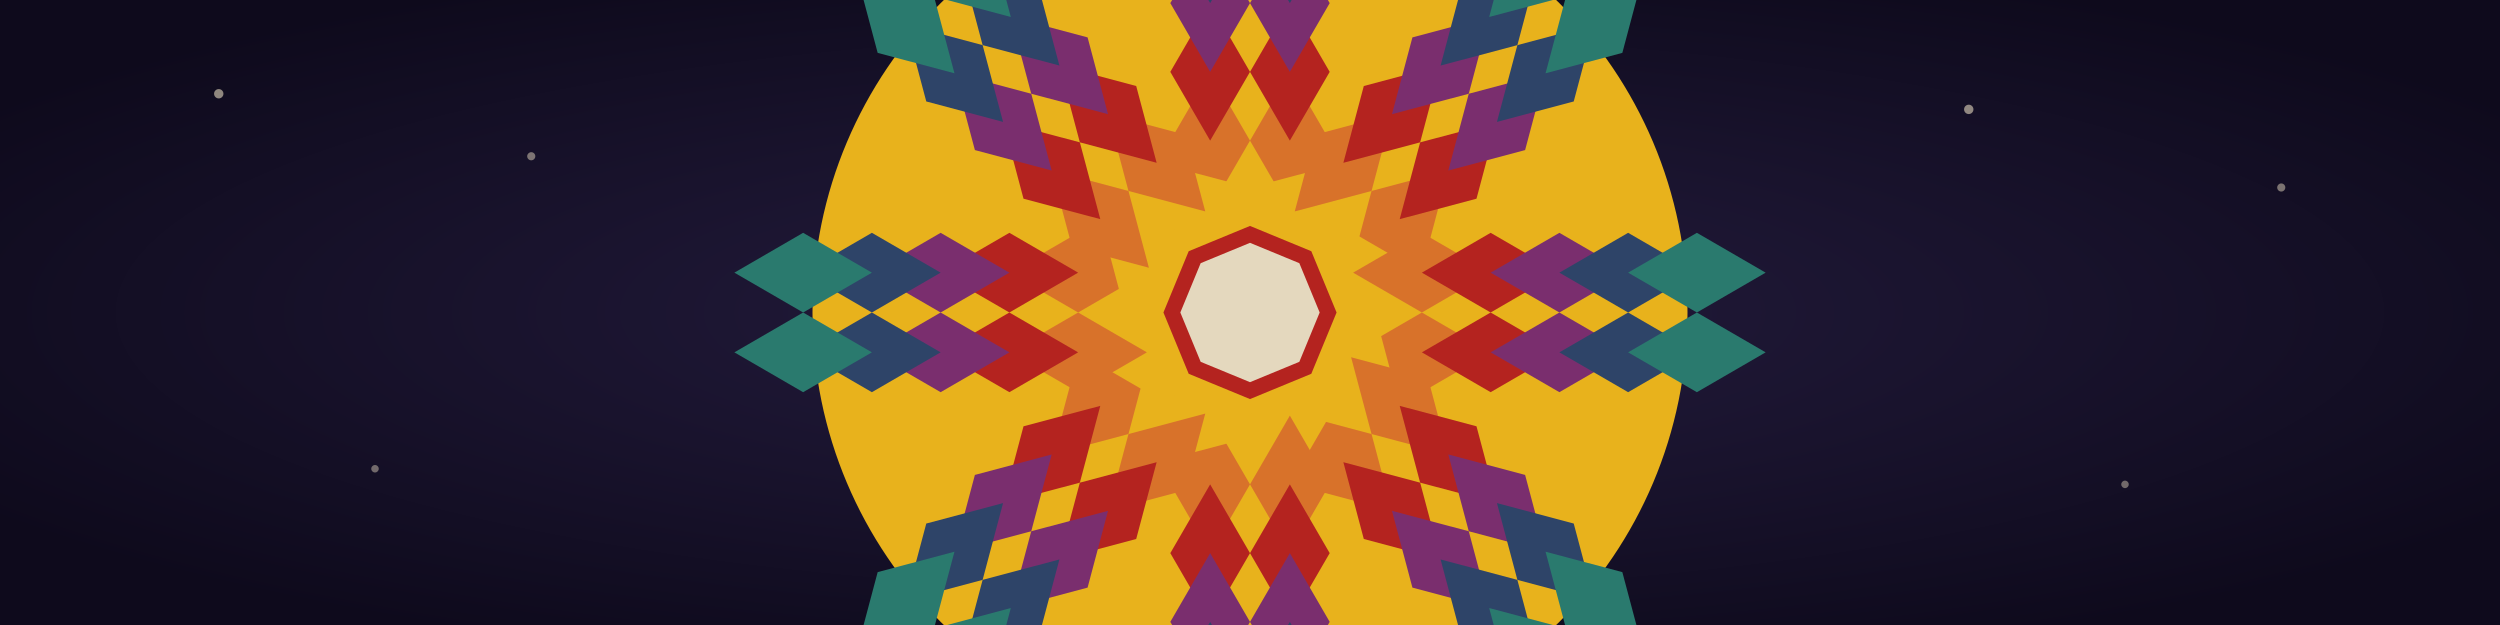
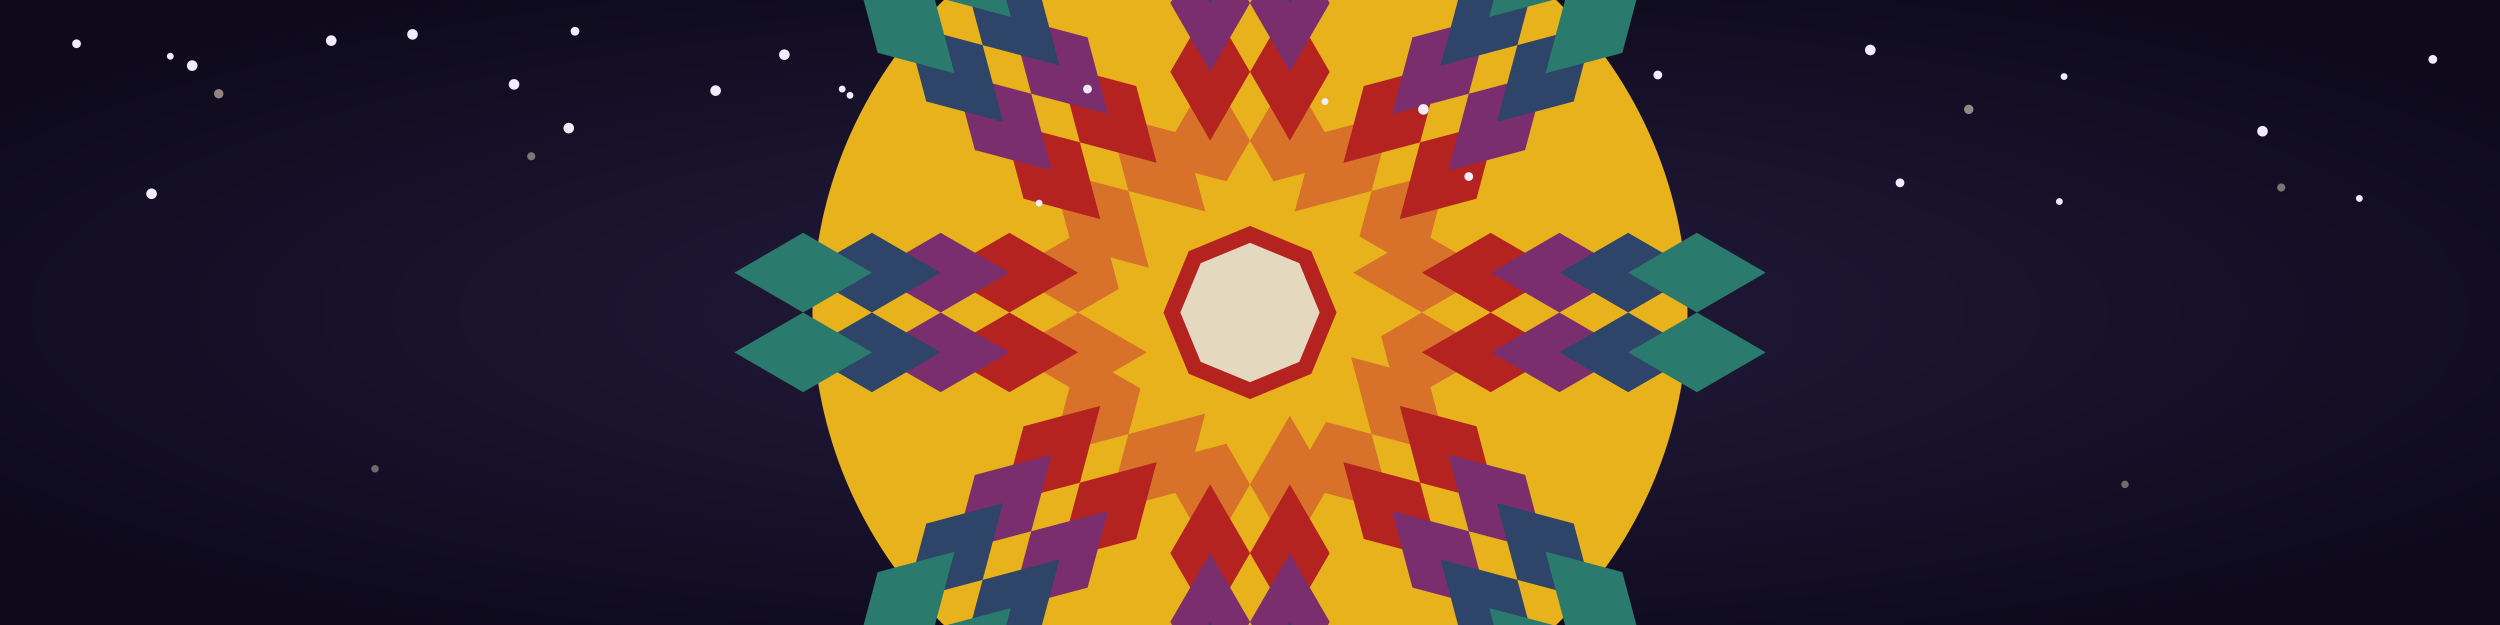
<svg xmlns="http://www.w3.org/2000/svg" viewBox="0 0 160 40" width="1600" height="400" role="presentation" preserveAspectRatio="xMidYMid slice">
  <style>
    .shine { animation: lift 9s ease-in-out infinite }
    @keyframes lift { 0%,100% { opacity: .16 } 50% { opacity: .34 } }
    @media (prefers-reduced-motion: reduce) { .shine { animation: none } }
+     .tw { animation: wink 4.6s ease-in-out infinite alternate }
+     .t1 { animation-duration: 3.4s } .t2 { animation-duration: 5.8s }
+     .t3 { animation-duration: 6.6s }
+     @keyframes wink { from { opacity: .12 } to { opacity: .85 } }
+     @media (prefers-reduced-motion: reduce) { .tw { animation: none; opacity: .5 } }
  </style>
  <defs>
    <radialGradient id="nightq" cx=".5" cy=".5" r=".6">
      <stop offset="0%" stop-color="#241C3E" />
      <stop offset="100%" stop-color="#0E0A1C" />
    </radialGradient>
  </defs>
  <rect width="160" height="40" fill="url(#nightq)" />
  <g fill="#E4D8BE">
    <circle cx="14" cy="6" r=".3" opacity=".6" />
    <circle cx="34" cy="10" r=".26" opacity=".5" />
    <circle cx="126" cy="7" r=".3" opacity=".6" />
    <circle cx="146" cy="12" r=".26" opacity=".5" />
    <circle cx="24" cy="30" r=".24" opacity=".45" />
    <circle cx="136" cy="31" r=".24" opacity=".45" />
  </g>
  <circle class="shine" cx="80" cy="20" r="28" fill="#E8B21C" />
  <g transform="translate(80 20) rotate(0)">
    <path d="M-2.55 -11 L0 -6.6 L-2.55 -2.2 L-5.1 -6.6 Z" fill="#E8B21C" />
    <path d="M2.55 -11 L5.1 -6.6 L2.55 -2.2 L0 -6.6 Z" fill="#E8B21C" />
    <path d="M-2.55 -15.4 L0 -11 L-2.55 -6.6 L-5.1 -11 Z" fill="#D8722A" />
    <path d="M2.55 -15.4 L5.1 -11 L2.55 -6.6 L0 -11 Z" fill="#D8722A" />
    <path d="M-2.55 -19.8 L0 -15.4 L-2.55 -11 L-5.1 -15.4 Z" fill="#B4231F" />
    <path d="M2.55 -19.8 L5.1 -15.4 L2.55 -11 L0 -15.4 Z" fill="#B4231F" />
    <path d="M-2.55 -24.2 L0 -19.8 L-2.55 -15.4 L-5.1 -19.8 Z" fill="#7A2E6E" />
    <path d="M2.55 -24.2 L5.1 -19.8 L2.55 -15.4 L0 -19.8 Z" fill="#7A2E6E" />
    <path d="M-2.55 -28.6 L0 -24.2 L-2.55 -19.8 L-5.1 -24.2 Z" fill="#2E4468" />
    <path d="M2.55 -28.6 L5.1 -24.2 L2.55 -19.8 L0 -24.2 Z" fill="#2E4468" />
    <path d="M-2.55 -33 L0 -28.6 L-2.55 -24.2 L-5.1 -28.6 Z" fill="#2A7A6E" />
    <path d="M2.55 -33 L5.1 -28.6 L2.55 -24.2 L0 -28.6 Z" fill="#2A7A6E" />
  </g>
  <g transform="translate(80 20) rotate(45)">
    <path d="M-2.55 -11 L0 -6.6 L-2.55 -2.2 L-5.1 -6.6 Z" fill="#E8B21C" />
    <path d="M2.55 -11 L5.1 -6.6 L2.55 -2.2 L0 -6.6 Z" fill="#E8B21C" />
    <path d="M-2.55 -15.4 L0 -11 L-2.55 -6.6 L-5.1 -11 Z" fill="#D8722A" />
    <path d="M2.55 -15.4 L5.1 -11 L2.55 -6.6 L0 -11 Z" fill="#D8722A" />
    <path d="M-2.55 -19.8 L0 -15.4 L-2.55 -11 L-5.1 -15.4 Z" fill="#B4231F" />
    <path d="M2.55 -19.8 L5.1 -15.4 L2.55 -11 L0 -15.4 Z" fill="#B4231F" />
    <path d="M-2.55 -24.2 L0 -19.8 L-2.55 -15.4 L-5.1 -19.8 Z" fill="#7A2E6E" />
    <path d="M2.55 -24.2 L5.1 -19.8 L2.55 -15.4 L0 -19.8 Z" fill="#7A2E6E" />
    <path d="M-2.55 -28.6 L0 -24.2 L-2.55 -19.8 L-5.1 -24.2 Z" fill="#2E4468" />
    <path d="M2.55 -28.6 L5.1 -24.2 L2.55 -19.8 L0 -24.2 Z" fill="#2E4468" />
    <path d="M-2.55 -33 L0 -28.6 L-2.55 -24.2 L-5.1 -28.6 Z" fill="#2A7A6E" />
    <path d="M2.55 -33 L5.1 -28.6 L2.55 -24.2 L0 -28.6 Z" fill="#2A7A6E" />
  </g>
  <g transform="translate(80 20) rotate(90)">
    <path d="M-2.55 -11 L0 -6.6 L-2.55 -2.2 L-5.1 -6.6 Z" fill="#E8B21C" />
    <path d="M2.55 -11 L5.1 -6.6 L2.55 -2.2 L0 -6.6 Z" fill="#E8B21C" />
    <path d="M-2.55 -15.4 L0 -11 L-2.55 -6.6 L-5.1 -11 Z" fill="#D8722A" />
    <path d="M2.55 -15.4 L5.1 -11 L2.55 -6.6 L0 -11 Z" fill="#D8722A" />
    <path d="M-2.55 -19.8 L0 -15.4 L-2.55 -11 L-5.1 -15.4 Z" fill="#B4231F" />
    <path d="M2.55 -19.8 L5.1 -15.4 L2.55 -11 L0 -15.4 Z" fill="#B4231F" />
    <path d="M-2.55 -24.2 L0 -19.8 L-2.55 -15.4 L-5.1 -19.8 Z" fill="#7A2E6E" />
    <path d="M2.55 -24.2 L5.1 -19.8 L2.55 -15.4 L0 -19.8 Z" fill="#7A2E6E" />
    <path d="M-2.55 -28.6 L0 -24.2 L-2.55 -19.8 L-5.1 -24.2 Z" fill="#2E4468" />
    <path d="M2.55 -28.6 L5.1 -24.2 L2.55 -19.8 L0 -24.2 Z" fill="#2E4468" />
    <path d="M-2.55 -33 L0 -28.6 L-2.55 -24.2 L-5.1 -28.6 Z" fill="#2A7A6E" />
    <path d="M2.55 -33 L5.1 -28.6 L2.55 -24.2 L0 -28.6 Z" fill="#2A7A6E" />
  </g>
  <g transform="translate(80 20) rotate(135)">
    <path d="M-2.55 -11 L0 -6.6 L-2.55 -2.2 L-5.1 -6.6 Z" fill="#E8B21C" />
    <path d="M2.55 -11 L5.1 -6.6 L2.55 -2.2 L0 -6.6 Z" fill="#E8B21C" />
    <path d="M-2.55 -15.4 L0 -11 L-2.55 -6.6 L-5.1 -11 Z" fill="#D8722A" />
    <path d="M2.55 -15.4 L5.1 -11 L2.55 -6.6 L0 -11 Z" fill="#D8722A" />
    <path d="M-2.55 -19.8 L0 -15.4 L-2.55 -11 L-5.1 -15.4 Z" fill="#B4231F" />
    <path d="M2.55 -19.8 L5.1 -15.4 L2.55 -11 L0 -15.4 Z" fill="#B4231F" />
    <path d="M-2.55 -24.2 L0 -19.8 L-2.55 -15.4 L-5.1 -19.8 Z" fill="#7A2E6E" />
    <path d="M2.55 -24.2 L5.1 -19.8 L2.55 -15.4 L0 -19.8 Z" fill="#7A2E6E" />
    <path d="M-2.55 -28.6 L0 -24.2 L-2.55 -19.8 L-5.1 -24.2 Z" fill="#2E4468" />
    <path d="M2.55 -28.6 L5.1 -24.2 L2.55 -19.8 L0 -24.2 Z" fill="#2E4468" />
    <path d="M-2.55 -33 L0 -28.6 L-2.55 -24.2 L-5.1 -28.6 Z" fill="#2A7A6E" />
    <path d="M2.55 -33 L5.1 -28.6 L2.55 -24.2 L0 -28.6 Z" fill="#2A7A6E" />
  </g>
  <g transform="translate(80 20) rotate(180)">
    <path d="M-2.55 -11 L0 -6.6 L-2.55 -2.2 L-5.1 -6.6 Z" fill="#E8B21C" />
    <path d="M2.55 -11 L5.1 -6.6 L2.55 -2.2 L0 -6.6 Z" fill="#E8B21C" />
    <path d="M-2.55 -15.4 L0 -11 L-2.55 -6.6 L-5.1 -11 Z" fill="#D8722A" />
    <path d="M2.55 -15.4 L5.1 -11 L2.55 -6.6 L0 -11 Z" fill="#D8722A" />
    <path d="M-2.55 -19.8 L0 -15.4 L-2.55 -11 L-5.1 -15.4 Z" fill="#B4231F" />
    <path d="M2.55 -19.8 L5.1 -15.4 L2.55 -11 L0 -15.4 Z" fill="#B4231F" />
    <path d="M-2.55 -24.2 L0 -19.8 L-2.55 -15.4 L-5.1 -19.8 Z" fill="#7A2E6E" />
    <path d="M2.55 -24.2 L5.1 -19.8 L2.55 -15.4 L0 -19.8 Z" fill="#7A2E6E" />
    <path d="M-2.55 -28.6 L0 -24.2 L-2.55 -19.8 L-5.1 -24.2 Z" fill="#2E4468" />
    <path d="M2.55 -28.6 L5.1 -24.2 L2.55 -19.8 L0 -24.2 Z" fill="#2E4468" />
    <path d="M-2.55 -33 L0 -28.6 L-2.55 -24.2 L-5.1 -28.6 Z" fill="#2A7A6E" />
    <path d="M2.55 -33 L5.1 -28.6 L2.55 -24.2 L0 -28.6 Z" fill="#2A7A6E" />
  </g>
  <g transform="translate(80 20) rotate(225)">
    <path d="M-2.55 -11 L0 -6.6 L-2.55 -2.2 L-5.1 -6.6 Z" fill="#E8B21C" />
    <path d="M2.55 -11 L5.1 -6.6 L2.55 -2.2 L0 -6.6 Z" fill="#E8B21C" />
    <path d="M-2.55 -15.4 L0 -11 L-2.55 -6.6 L-5.1 -11 Z" fill="#D8722A" />
    <path d="M2.55 -15.4 L5.1 -11 L2.55 -6.6 L0 -11 Z" fill="#D8722A" />
    <path d="M-2.55 -19.8 L0 -15.4 L-2.55 -11 L-5.1 -15.4 Z" fill="#B4231F" />
    <path d="M2.55 -19.8 L5.1 -15.4 L2.55 -11 L0 -15.4 Z" fill="#B4231F" />
    <path d="M-2.55 -24.2 L0 -19.8 L-2.55 -15.4 L-5.1 -19.8 Z" fill="#7A2E6E" />
    <path d="M2.55 -24.2 L5.1 -19.8 L2.55 -15.4 L0 -19.8 Z" fill="#7A2E6E" />
    <path d="M-2.55 -28.6 L0 -24.2 L-2.55 -19.8 L-5.1 -24.2 Z" fill="#2E4468" />
    <path d="M2.55 -28.6 L5.1 -24.2 L2.55 -19.8 L0 -24.2 Z" fill="#2E4468" />
    <path d="M-2.55 -33 L0 -28.6 L-2.55 -24.2 L-5.1 -28.6 Z" fill="#2A7A6E" />
    <path d="M2.55 -33 L5.1 -28.6 L2.55 -24.2 L0 -28.6 Z" fill="#2A7A6E" />
  </g>
  <g transform="translate(80 20) rotate(270)">
    <path d="M-2.55 -11 L0 -6.6 L-2.55 -2.2 L-5.1 -6.6 Z" fill="#E8B21C" />
    <path d="M2.55 -11 L5.1 -6.6 L2.55 -2.2 L0 -6.6 Z" fill="#E8B21C" />
    <path d="M-2.55 -15.4 L0 -11 L-2.55 -6.6 L-5.1 -11 Z" fill="#D8722A" />
    <path d="M2.55 -15.4 L5.1 -11 L2.55 -6.6 L0 -11 Z" fill="#D8722A" />
    <path d="M-2.55 -19.8 L0 -15.4 L-2.55 -11 L-5.1 -15.4 Z" fill="#B4231F" />
    <path d="M2.55 -19.8 L5.1 -15.4 L2.55 -11 L0 -15.4 Z" fill="#B4231F" />
    <path d="M-2.55 -24.2 L0 -19.8 L-2.55 -15.4 L-5.1 -19.8 Z" fill="#7A2E6E" />
    <path d="M2.55 -24.2 L5.1 -19.8 L2.55 -15.4 L0 -19.8 Z" fill="#7A2E6E" />
    <path d="M-2.55 -28.6 L0 -24.2 L-2.55 -19.8 L-5.1 -24.2 Z" fill="#2E4468" />
    <path d="M2.55 -28.6 L5.1 -24.2 L2.55 -19.8 L0 -24.2 Z" fill="#2E4468" />
    <path d="M-2.55 -33 L0 -28.6 L-2.55 -24.2 L-5.1 -28.6 Z" fill="#2A7A6E" />
    <path d="M2.55 -33 L5.1 -28.6 L2.55 -24.2 L0 -28.6 Z" fill="#2A7A6E" />
  </g>
  <g transform="translate(80 20) rotate(315)">
    <path d="M-2.55 -11 L0 -6.6 L-2.55 -2.2 L-5.1 -6.6 Z" fill="#E8B21C" />
    <path d="M2.55 -11 L5.1 -6.6 L2.55 -2.2 L0 -6.6 Z" fill="#E8B21C" />
    <path d="M-2.55 -15.4 L0 -11 L-2.55 -6.6 L-5.1 -11 Z" fill="#D8722A" />
    <path d="M2.55 -15.4 L5.1 -11 L2.55 -6.6 L0 -11 Z" fill="#D8722A" />
    <path d="M-2.55 -19.8 L0 -15.4 L-2.55 -11 L-5.1 -15.4 Z" fill="#B4231F" />
    <path d="M2.55 -19.8 L5.1 -15.4 L2.55 -11 L0 -15.4 Z" fill="#B4231F" />
    <path d="M-2.55 -24.2 L0 -19.8 L-2.55 -15.4 L-5.1 -19.8 Z" fill="#7A2E6E" />
    <path d="M2.55 -24.2 L5.1 -19.8 L2.55 -15.4 L0 -19.8 Z" fill="#7A2E6E" />
    <path d="M-2.55 -28.6 L0 -24.2 L-2.55 -19.8 L-5.1 -24.2 Z" fill="#2E4468" />
    <path d="M2.55 -28.6 L5.1 -24.2 L2.55 -19.8 L0 -24.2 Z" fill="#2E4468" />
    <path d="M-2.55 -33 L0 -28.6 L-2.55 -24.2 L-5.1 -28.6 Z" fill="#2A7A6E" />
    <path d="M2.55 -33 L5.1 -28.6 L2.55 -24.2 L0 -28.6 Z" fill="#2A7A6E" />
  </g>
  <path d="M80 15 L83.54 16.46 L85 20 L83.54 23.54 L80 25 L76.46 23.54 L75 20 L76.46 16.46 Z" fill="#E4D8BE" />
  <path d="M80 15 L83.54 16.46 L85 20 L83.54 23.54 L80 25 L76.46 23.54 L75 20 L76.46 16.46 Z" fill="none" stroke="#B4231F" stroke-width="1" />
+   <g fill="#F2ECFF">
+     <circle class="tw t0" cx="4.9" cy="2.8" r="0.28" style="animation-delay:-0.7s" />
+     <circle class="tw t1" cx="9.7" cy="12.4" r="0.34" style="animation-delay:-1.2s" />
+     <circle class="tw t2" cx="119.7" cy="3.2" r="0.34" style="animation-delay:-0.2s" />
+     <circle class="tw t3" cx="12.3" cy="4.2" r="0.34" style="animation-delay:-2.2s" />
+     <circle class="tw t0" cx="66.5" cy="13.0" r="0.22" style="animation-delay:-0.6s" />
+     <circle class="tw t1" cx="121.6" cy="11.7" r="0.28" style="animation-delay:-1.0s" />
+     <circle class="tw t2" cx="53.9" cy="5.7" r="0.22" style="animation-delay:-1.1s" />
+     <circle class="tw t3" cx="36.4" cy="8.2" r="0.34" style="animation-delay:-0.3s" />
+     <circle class="tw t0" cx="10.9" cy="3.6" r="0.22" style="animation-delay:-1.0s" />
+     <circle class="tw t1" cx="131.8" cy="12.9" r="0.22" style="animation-delay:-0.4s" />
+     <circle class="tw t2" cx="84.8" cy="6.5" r="0.22" style="animation-delay:-1.0s" />
+     <circle class="tw t3" cx="69.6" cy="5.7" r="0.28" style="animation-delay:-3.2s" />
+     <circle class="tw t0" cx="36.8" cy="2.0" r="0.28" style="animation-delay:-1.5s" />
+     <circle class="tw t1" cx="91.1" cy="7.0" r="0.34" style="animation-delay:-4.2s" />
+     <circle class="tw t2" cx="151.0" cy="12.7" r="0.22" style="animation-delay:-3.9s" />
+     <circle class="tw t3" cx="50.2" cy="3.5" r="0.34" style="animation-delay:-4.7s" />
+     <circle class="tw t0" cx="132.1" cy="4.9" r="0.22" style="animation-delay:-1.0s" />
+     <circle class="tw t1" cx="144.8" cy="8.4" r="0.34" style="animation-delay:-4.8s" />
+     <circle class="tw t2" cx="106.1" cy="4.8" r="0.28" style="animation-delay:-3.2s" />
+     <circle class="tw t3" cx="155.7" cy="3.8" r="0.28" style="animation-delay:-1.0s" />
+     <circle class="tw t0" cx="54.4" cy="6.1" r="0.22" style="animation-delay:-2.8s" />
+     <circle class="tw t1" cx="21.2" cy="2.6" r="0.34" style="animation-delay:-0.6s" />
+     <circle class="tw t2" cx="32.9" cy="5.4" r="0.34" style="animation-delay:-5.0s" />
+     <circle class="tw t3" cx="26.4" cy="2.2" r="0.34" style="animation-delay:-3.9s" />
+     <circle class="tw t0" cx="45.8" cy="5.8" r="0.34" style="animation-delay:-2.5s" />
+     <circle class="tw t1" cx="94.0" cy="11.3" r="0.28" style="animation-delay:-0.7s" />
+   </g>
</svg>
